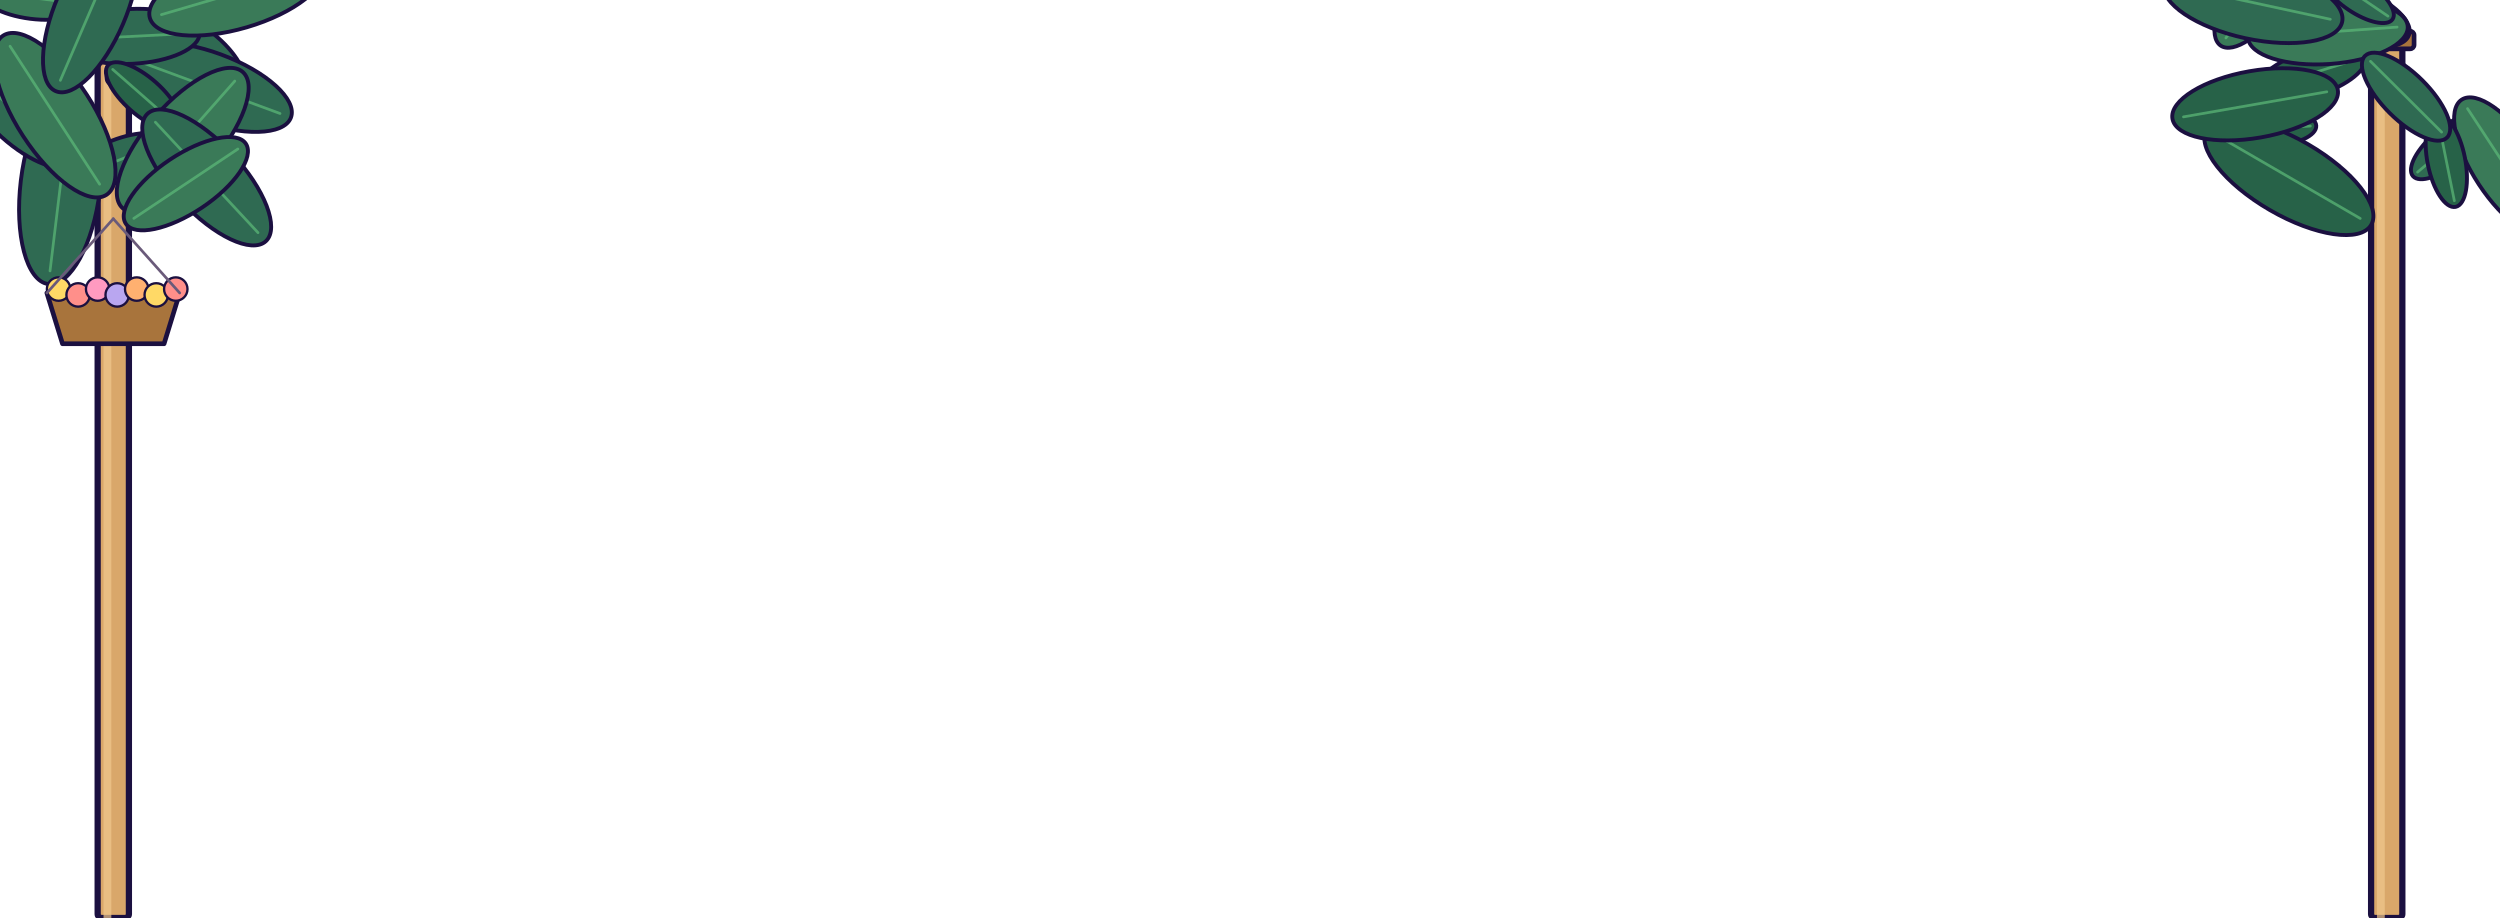
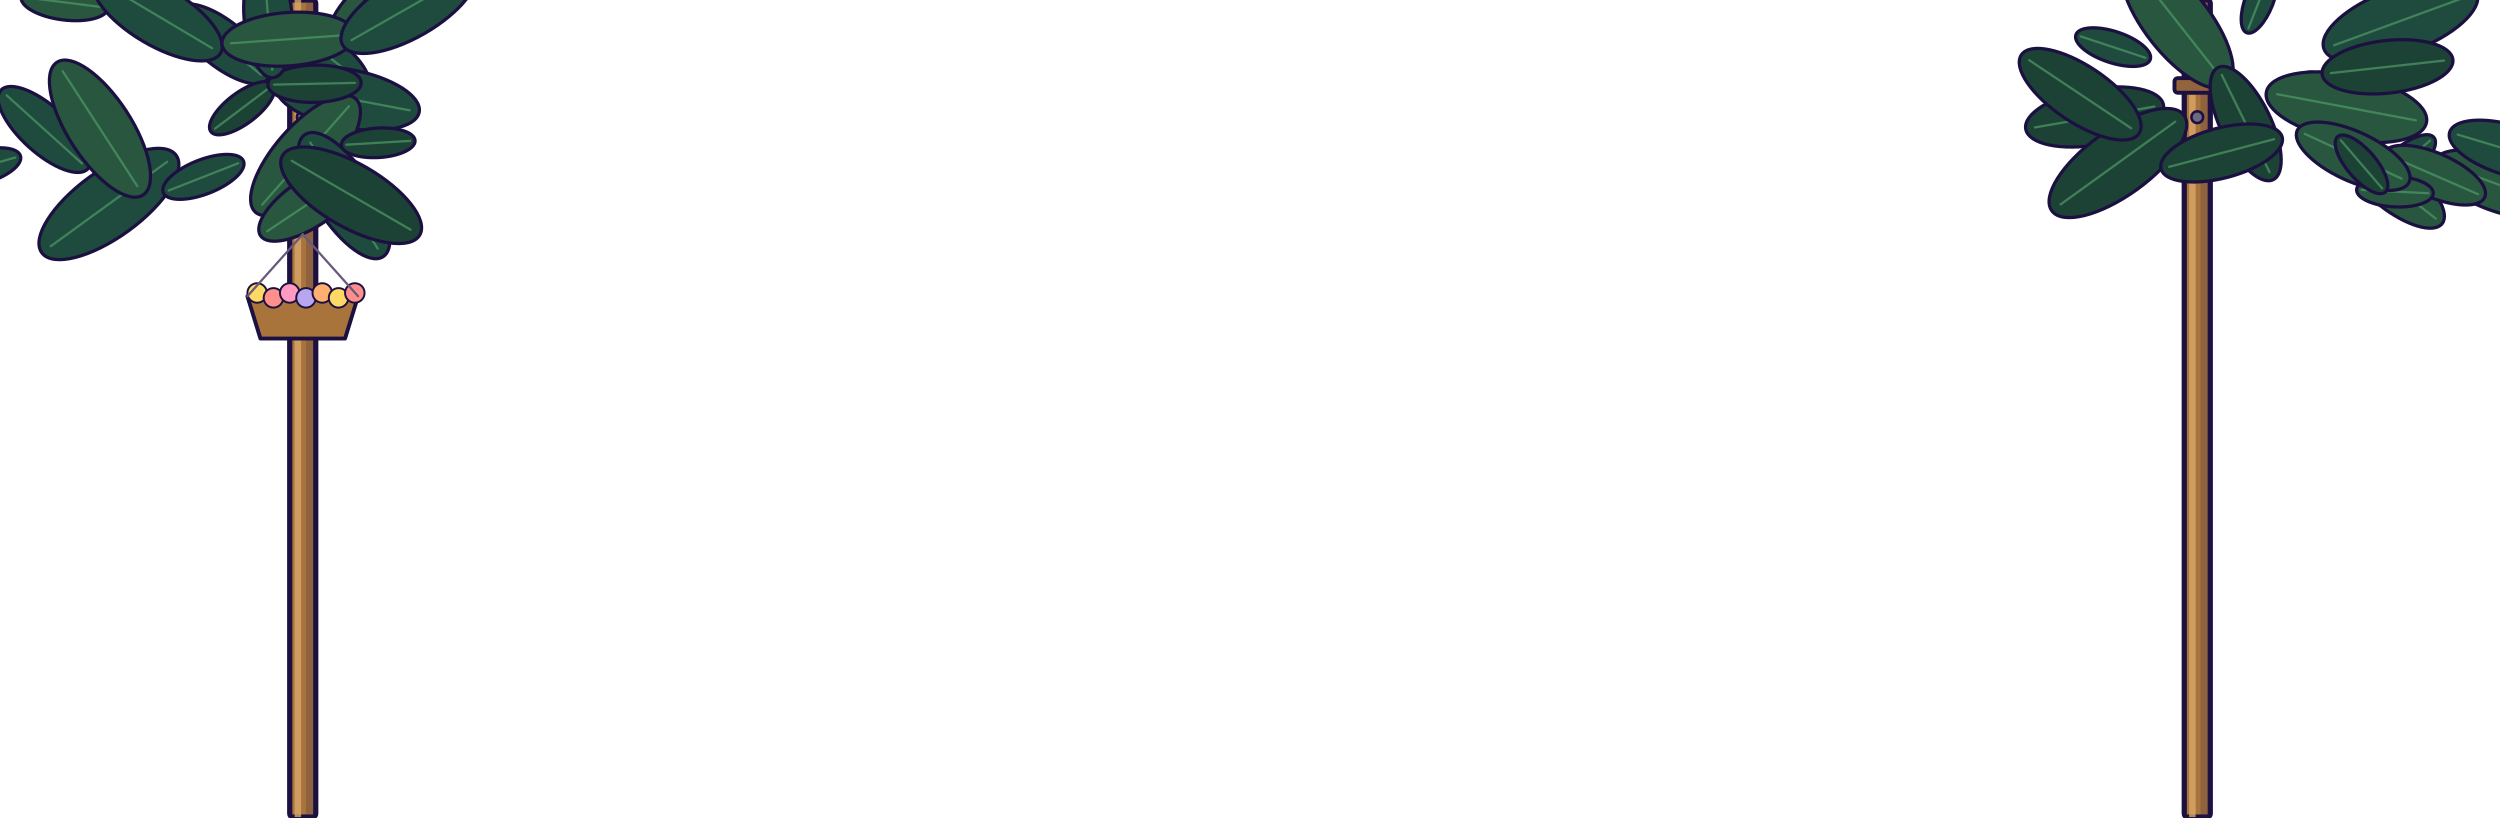
- <svg xmlns="http://www.w3.org/2000/svg" width="2560" height="940" viewBox="0 0 1280 470">
+ <svg xmlns="http://www.w3.org/2000/svg" width="3072" height="1004" viewBox="-128 -32 1536 502">
  <defs>
    <linearGradient id="ft" gradientUnits="objectBoundingBox" x1="0" y1="0" x2="1" y2="1">
      <stop offset="0" stop-color="#2f6a52" />
      <stop offset="1" stop-color="#4fae6a" />
    </linearGradient>
  </defs>
-   <rect x="50" y="20" width="16" height="450" rx="2" fill="#d9a76a" stroke="#1b1040" stroke-width="3.2" stroke-linejoin="round" />
-   <rect x="53" y="20" width="4" height="450" fill="#f0c88e" fill-opacity="0.7" />
-   <rect x="44" y="16" width="28" height="9" rx="2" fill="#a8743c" stroke="#1b1040" stroke-width="2.4" stroke-linejoin="round" />
+   <rect x="50" y="-32" width="16" height="502" rx="2" fill="#a8743c" stroke="#1b1040" stroke-width="3.2" stroke-linejoin="round" />
+   <rect x="53" y="-32" width="4" height="502" fill="#d9a76a" fill-opacity="0.8" />
+   <rect x="60" y="-32" width="5" height="502" fill="#2a1b4e" fill-opacity="0.2" />
+   <rect x="44" y="16" width="28" height="9" rx="2" fill="#92643b" stroke="#1b1040" stroke-width="2.4" stroke-linejoin="round" />
  <circle cx="58" cy="40" r="3.6" fill="#6a6a82" stroke="#1b1040" stroke-width="1.6" stroke-linejoin="round" />
-   <rect x="1214" y="20" width="16" height="450" rx="2" fill="#d9a76a" stroke="#1b1040" stroke-width="3.2" stroke-linejoin="round" />
-   <rect x="1217" y="20" width="4" height="450" fill="#f0c88e" fill-opacity="0.7" />
-   <rect x="1208" y="16" width="28" height="9" rx="2" fill="#a8743c" stroke="#1b1040" stroke-width="2.4" stroke-linejoin="round" />
+   <rect x="1214" y="-32" width="16" height="502" rx="2" fill="#a8743c" stroke="#1b1040" stroke-width="3.2" stroke-linejoin="round" />
+   <rect x="1217" y="-32" width="4" height="502" fill="#d9a76a" fill-opacity="0.8" />
+   <rect x="1224" y="-32" width="5" height="502" fill="#2a1b4e" fill-opacity="0.2" />
+   <rect x="1208" y="16" width="28" height="9" rx="2" fill="#92643b" stroke="#1b1040" stroke-width="2.4" stroke-linejoin="round" />
  <circle cx="1222" cy="40" r="3.6" fill="#6a6a82" stroke="#1b1040" stroke-width="1.6" stroke-linejoin="round" />
-   <g transform="rotate(38.71 101.88 25.85)">
-     <ellipse cx="101.88" cy="25.85" rx="28.21" ry="11.29" fill="#2f6a52" stroke="#1b1040" stroke-width="2" stroke-linejoin="round" />
-     <line x1="77.42" y1="25.85" x2="126.33" y2="25.85" stroke="#5dbb7a" stroke-width="1.4" stroke-linecap="round" stroke-opacity="0.7" />
-   </g>
-   <g transform="rotate(96.91 30.93 94.83)">
-     <ellipse cx="30.93" cy="94.83" rx="50.99" ry="20.4" fill="#2f6a52" stroke="#1b1040" stroke-width="2" stroke-linejoin="round" />
-     <line x1="-13.27" y1="94.83" x2="75.12" y2="94.83" stroke="#5dbb7a" stroke-width="1.4" stroke-linecap="round" stroke-opacity="0.7" />
-   </g>
-   <g transform="rotate(42.13 10.37 59.37)">
-     <ellipse cx="10.37" cy="59.37" rx="36.02" ry="14.41" fill="#2f6a52" stroke="#1b1040" stroke-width="2" stroke-linejoin="round" />
-     <line x1="-20.85" y1="59.37" x2="41.58" y2="59.37" stroke="#5dbb7a" stroke-width="1.4" stroke-linecap="round" stroke-opacity="0.7" />
-   </g>
-   <g transform="rotate(20.24 106.96 44.69)">
-     <ellipse cx="106.96" cy="44.69" rx="44.77" ry="17.91" fill="#2f6a52" stroke="#1b1040" stroke-width="2" stroke-linejoin="round" />
-     <line x1="68.16" y1="44.69" x2="145.76" y2="44.69" stroke="#5dbb7a" stroke-width="1.4" stroke-linecap="round" stroke-opacity="0.7" />
-   </g>
-   <g transform="rotate(-21.42 61.02 81.93)">
-     <ellipse cx="61.02" cy="81.93" rx="26.49" ry="10.59" fill="#2f6a52" stroke="#1b1040" stroke-width="2" stroke-linejoin="round" />
-     <line x1="38.07" y1="81.93" x2="83.98" y2="81.93" stroke="#5dbb7a" stroke-width="1.4" stroke-linecap="round" stroke-opacity="0.7" />
-   </g>
-   <g transform="rotate(-2.87 67.14 18.64)">
-     <ellipse cx="67.14" cy="18.64" rx="35.09" ry="14.04" fill="#2f6a52" stroke="#1b1040" stroke-width="2" stroke-linejoin="round" />
-     <line x1="36.73" y1="18.64" x2="97.55" y2="18.64" stroke="#5dbb7a" stroke-width="1.4" stroke-linecap="round" stroke-opacity="0.7" />
-   </g>
-   <g transform="rotate(7.21 16.84 -1.1)">
-     <ellipse cx="16.84" cy="-1.1" rx="27" ry="10.8" fill="#3a7a58" stroke="#1b1040" stroke-width="2" stroke-linejoin="round" />
-     <line x1="-6.57" y1="-1.1" x2="40.24" y2="-1.1" stroke="#5dbb7a" stroke-width="1.4" stroke-linecap="round" stroke-opacity="0.7" />
-   </g>
-   <g transform="rotate(41.27 73.34 49.26)">
-     <ellipse cx="73.34" cy="49.26" rx="24" ry="9.6" fill="#276248" stroke="#1b1040" stroke-width="2" stroke-linejoin="round" />
-     <line x1="52.55" y1="49.26" x2="94.14" y2="49.26" stroke="#5dbb7a" stroke-width="1.4" stroke-linecap="round" stroke-opacity="0.7" />
-   </g>
-   <g transform="rotate(-48.61 93.56 71.74)">
-     <ellipse cx="93.56" cy="71.74" rx="46.49" ry="18.6" fill="#3a7a58" stroke="#1b1040" stroke-width="2" stroke-linejoin="round" />
-     <line x1="53.26" y1="71.74" x2="133.85" y2="71.74" stroke="#5dbb7a" stroke-width="1.4" stroke-linecap="round" stroke-opacity="0.7" />
-   </g>
-   <g transform="rotate(47.11 105.83 90.85)">
-     <ellipse cx="105.83" cy="90.85" rx="44.53" ry="17.81" fill="#2f6a52" stroke="#1b1040" stroke-width="2" stroke-linejoin="round" />
-     <line x1="67.24" y1="90.85" x2="144.42" y2="90.85" stroke="#5dbb7a" stroke-width="1.4" stroke-linecap="round" stroke-opacity="0.7" />
-   </g>
-   <g transform="rotate(57.02 28.07 58.98)">
-     <ellipse cx="28.07" cy="58.98" rx="48.59" ry="19.44" fill="#3a7a58" stroke="#1b1040" stroke-width="2" stroke-linejoin="round" />
-     <line x1="-14.04" y1="58.98" x2="70.18" y2="58.98" stroke="#5dbb7a" stroke-width="1.4" stroke-linecap="round" stroke-opacity="0.7" />
-   </g>
-   <g transform="rotate(-16.34 121.16 -3.8)">
-     <ellipse cx="121.16" cy="-3.8" rx="46.29" ry="18.52" fill="#3a7a58" stroke="#1b1040" stroke-width="2" stroke-linejoin="round" />
-     <line x1="81.04" y1="-3.8" x2="161.28" y2="-3.8" stroke="#5dbb7a" stroke-width="1.4" stroke-linecap="round" stroke-opacity="0.7" />
-   </g>
-   <g transform="rotate(-33.7 95.15 94.05)">
-     <ellipse cx="95.15" cy="94.05" rx="36.93" ry="14.77" fill="#3a7a58" stroke="#1b1040" stroke-width="2" stroke-linejoin="round" />
-     <line x1="63.14" y1="94.05" x2="127.15" y2="94.05" stroke="#5dbb7a" stroke-width="1.4" stroke-linecap="round" stroke-opacity="0.7" />
-   </g>
-   <g transform="rotate(-66.69 46.37 5.22)">
-     <ellipse cx="46.37" cy="5.22" rx="45.12" ry="18.05" fill="#2f6a52" stroke="#1b1040" stroke-width="2" stroke-linejoin="round" />
-     <line x1="7.27" y1="5.22" x2="85.47" y2="5.22" stroke="#5dbb7a" stroke-width="1.4" stroke-linecap="round" stroke-opacity="0.7" />
-   </g>
-   <g transform="rotate(-55.27 1157.39 -6.14)">
-     <ellipse cx="1157.39" cy="-6.14" rx="35.87" ry="14.35" fill="#3a7a58" stroke="#1b1040" stroke-width="2" stroke-linejoin="round" />
-     <line x1="1126.29" y1="-6.14" x2="1188.48" y2="-6.14" stroke="#5dbb7a" stroke-width="1.4" stroke-linecap="round" stroke-opacity="0.7" />
-   </g>
-   <g transform="rotate(162.67 1183.58 37.61)">
-     <ellipse cx="1183.58" cy="37.61" rx="28.68" ry="11.47" fill="#276248" stroke="#1b1040" stroke-width="2" stroke-linejoin="round" />
-     <line x1="1158.72" y1="37.61" x2="1208.43" y2="37.61" stroke="#5dbb7a" stroke-width="1.4" stroke-linecap="round" stroke-opacity="0.7" />
-   </g>
-   <g transform="rotate(-3.42 1163.28 65.71)">
-     <ellipse cx="1163.28" cy="65.71" rx="22.68" ry="9.07" fill="#276248" stroke="#1b1040" stroke-width="2" stroke-linejoin="round" />
-     <line x1="1143.63" y1="65.71" x2="1182.94" y2="65.71" stroke="#5dbb7a" stroke-width="1.4" stroke-linecap="round" stroke-opacity="0.7" />
-   </g>
-   <g transform="rotate(-161.68 1198.37 6.22)">
-     <ellipse cx="1198.37" cy="6.22" rx="36.94" ry="14.77" fill="#2f6a52" stroke="#1b1040" stroke-width="2" stroke-linejoin="round" />
-     <line x1="1166.36" y1="6.22" x2="1230.38" y2="6.22" stroke="#5dbb7a" stroke-width="1.4" stroke-linecap="round" stroke-opacity="0.7" />
-   </g>
-   <g transform="rotate(30.09 1171.91 90.68)">
-     <ellipse cx="1171.91" cy="90.68" rx="48.71" ry="19.48" fill="#276248" stroke="#1b1040" stroke-width="2" stroke-linejoin="round" />
-     <line x1="1129.69" y1="90.68" x2="1214.12" y2="90.68" stroke="#5dbb7a" stroke-width="1.4" stroke-linecap="round" stroke-opacity="0.7" />
-   </g>
-   <g transform="rotate(48.97 1289.9 77.35)">
-     <ellipse cx="1289.9" cy="77.35" rx="25.39" ry="10.16" fill="#2f6a52" stroke="#1b1040" stroke-width="2" stroke-linejoin="round" />
-     <line x1="1267.89" y1="77.35" x2="1311.91" y2="77.35" stroke="#5dbb7a" stroke-width="1.4" stroke-linecap="round" stroke-opacity="0.7" />
-   </g>
-   <g transform="rotate(-4.05 1191.86 16.39)">
-     <ellipse cx="1191.86" cy="16.39" rx="41" ry="16.4" fill="#3a7a58" stroke="#1b1040" stroke-width="2" stroke-linejoin="round" />
-     <line x1="1156.33" y1="16.39" x2="1227.39" y2="16.39" stroke="#5dbb7a" stroke-width="1.4" stroke-linecap="round" stroke-opacity="0.7" />
-   </g>
-   <g transform="rotate(-167.82 1153.58 1.34)">
-     <ellipse cx="1153.58" cy="1.34" rx="46.66" ry="18.66" fill="#2f6a52" stroke="#1b1040" stroke-width="2" stroke-linejoin="round" />
-     <line x1="1113.14" y1="1.34" x2="1194.01" y2="1.34" stroke="#5dbb7a" stroke-width="1.4" stroke-linecap="round" stroke-opacity="0.7" />
-   </g>
-   <g transform="rotate(-40.29 1253.39 74.91)">
-     <ellipse cx="1253.39" cy="74.91" rx="23.58" ry="9.43" fill="#2f6a52" stroke="#1b1040" stroke-width="2" stroke-linejoin="round" />
-     <line x1="1232.95" y1="74.91" x2="1273.82" y2="74.91" stroke="#5dbb7a" stroke-width="1.4" stroke-linecap="round" stroke-opacity="0.7" />
-   </g>
-   <g transform="rotate(56.72 1282.93 85.4)">
-     <ellipse cx="1282.93" cy="85.4" rx="41.11" ry="16.45" fill="#3a7a58" stroke="#1b1040" stroke-width="2" stroke-linejoin="round" />
-     <line x1="1247.3" y1="85.4" x2="1318.56" y2="85.4" stroke="#5dbb7a" stroke-width="1.4" stroke-linecap="round" stroke-opacity="0.7" />
-   </g>
-   <g transform="rotate(-9.92 1154.63 53.42)">
-     <ellipse cx="1154.63" cy="53.42" rx="42.97" ry="17.19" fill="#276248" stroke="#1b1040" stroke-width="2" stroke-linejoin="round" />
-     <line x1="1117.39" y1="53.42" x2="1191.87" y2="53.42" stroke="#5dbb7a" stroke-width="1.4" stroke-linecap="round" stroke-opacity="0.7" />
-   </g>
-   <g transform="rotate(78.65 1252.51 82.31)">
-     <ellipse cx="1252.51" cy="82.31" rx="24.09" ry="9.64" fill="#276248" stroke="#1b1040" stroke-width="2" stroke-linejoin="round" />
-     <line x1="1231.63" y1="82.31" x2="1273.39" y2="82.31" stroke="#5dbb7a" stroke-width="1.4" stroke-linecap="round" stroke-opacity="0.7" />
-   </g>
-   <g transform="rotate(44.87 1231.9 49.51)">
-     <ellipse cx="1231.9" cy="49.51" rx="29.63" ry="11.85" fill="#2f6a52" stroke="#1b1040" stroke-width="2" stroke-linejoin="round" />
-     <line x1="1206.22" y1="49.51" x2="1257.58" y2="49.51" stroke="#5dbb7a" stroke-width="1.4" stroke-linecap="round" stroke-opacity="0.7" />
-   </g>
-   <g transform="rotate(-145.93 1207.14 -2.22)">
-     <ellipse cx="1207.14" cy="-2.22" rx="21.56" ry="8.63" fill="#2f6a52" stroke="#1b1040" stroke-width="2" stroke-linejoin="round" />
-     <line x1="1188.45" y1="-2.22" x2="1225.83" y2="-2.22" stroke="#5dbb7a" stroke-width="1.4" stroke-linecap="round" stroke-opacity="0.7" />
+   <g transform="rotate(38.71 75.76 4.28)">
+     <ellipse cx="75.76" cy="4.28" rx="28.21" ry="11.29" fill="#1f4a3e" stroke="#1b1040" stroke-width="2" stroke-linejoin="round" />
+     <line x1="51.31" y1="4.28" x2="100.21" y2="4.28" stroke="#4f9a66" stroke-width="1.4" stroke-linecap="round" stroke-opacity="0.7" />
+   </g>
+   <g transform="rotate(144.04 -61.07 93.33)">
+     <ellipse cx="-61.07" cy="93.33" rx="50.99" ry="20.4" fill="#1f4a3e" stroke="#1b1040" stroke-width="2" stroke-linejoin="round" />
+     <line x1="-105.26" y1="93.33" x2="-16.88" y2="93.33" stroke="#4f9a66" stroke-width="1.4" stroke-linecap="round" stroke-opacity="0.7" />
+   </g>
+   <g transform="rotate(42.13 -100.72 47.55)">
+     <ellipse cx="-100.72" cy="47.55" rx="36.02" ry="14.41" fill="#1f4a3e" stroke="#1b1040" stroke-width="2" stroke-linejoin="round" />
+     <line x1="-131.94" y1="47.55" x2="-69.51" y2="47.55" stroke="#4f9a66" stroke-width="1.4" stroke-linecap="round" stroke-opacity="0.7" />
+   </g>
+   <g transform="rotate(10.68 85.56 28.6)">
+     <ellipse cx="85.56" cy="28.6" rx="44.77" ry="17.91" fill="#1f4a3e" stroke="#1b1040" stroke-width="2" stroke-linejoin="round" />
+     <line x1="46.76" y1="28.6" x2="124.37" y2="28.6" stroke="#4f9a66" stroke-width="1.4" stroke-linecap="round" stroke-opacity="0.7" />
+   </g>
+   <g transform="rotate(-21.42 -3.02 76.67)">
+     <ellipse cx="-3.02" cy="76.67" rx="26.49" ry="10.59" fill="#1f4a3e" stroke="#1b1040" stroke-width="2" stroke-linejoin="round" />
+     <line x1="-25.98" y1="76.67" x2="19.93" y2="76.67" stroke="#4f9a66" stroke-width="1.4" stroke-linecap="round" stroke-opacity="0.7" />
+   </g>
+   <g transform="rotate(-141.29 8.77 -5.03)">
+     <ellipse cx="8.77" cy="-5.03" rx="35.09" ry="14.04" fill="#1f4a3e" stroke="#1b1040" stroke-width="2" stroke-linejoin="round" />
+     <line x1="-21.64" y1="-5.03" x2="39.18" y2="-5.03" stroke="#4f9a66" stroke-width="1.4" stroke-linecap="round" stroke-opacity="0.7" />
+   </g>
+   <g transform="rotate(7.21 -88.24 -30.51)">
+     <ellipse cx="-88.24" cy="-30.51" rx="27" ry="10.8" fill="#28563f" stroke="#1b1040" stroke-width="2" stroke-linejoin="round" />
+     <line x1="-111.65" y1="-30.51" x2="-64.84" y2="-30.51" stroke="#4f9a66" stroke-width="1.4" stroke-linecap="round" stroke-opacity="0.7" />
+   </g>
+   <g transform="rotate(143.03 20.74 34.5)">
+     <ellipse cx="20.74" cy="34.5" rx="24" ry="9.6" fill="#1c4236" stroke="#1b1040" stroke-width="2" stroke-linejoin="round" />
+     <line x1="-0.06" y1="34.5" x2="41.53" y2="34.5" stroke="#4f9a66" stroke-width="1.4" stroke-linecap="round" stroke-opacity="0.7" />
+   </g>
+   <g transform="rotate(-48.61 59.72 63.52)">
+     <ellipse cx="59.72" cy="63.52" rx="46.49" ry="18.6" fill="#28563f" stroke="#1b1040" stroke-width="2" stroke-linejoin="round" />
+     <line x1="19.43" y1="63.52" x2="100.01" y2="63.52" stroke="#4f9a66" stroke-width="1.4" stroke-linecap="round" stroke-opacity="0.7" />
+   </g>
+   <g transform="rotate(57.53 83.39 88.19)">
+     <ellipse cx="83.39" cy="88.19" rx="44.53" ry="17.81" fill="#1f4a3e" stroke="#1b1040" stroke-width="2" stroke-linejoin="round" />
+     <line x1="44.8" y1="88.19" x2="121.98" y2="88.19" stroke="#4f9a66" stroke-width="1.4" stroke-linecap="round" stroke-opacity="0.7" />
+   </g>
+   <g transform="rotate(57.02 -66.58 47.04)">
+     <ellipse cx="-66.58" cy="47.04" rx="48.59" ry="19.44" fill="#28563f" stroke="#1b1040" stroke-width="2" stroke-linejoin="round" />
+     <line x1="-108.69" y1="47.04" x2="-24.47" y2="47.04" stroke="#4f9a66" stroke-width="1.4" stroke-linecap="round" stroke-opacity="0.7" />
+   </g>
+   <g transform="rotate(-36.51 112.95 -33.99)">
+     <ellipse cx="112.95" cy="-33.99" rx="46.29" ry="18.52" fill="#28563f" stroke="#1b1040" stroke-width="2" stroke-linejoin="round" />
+     <line x1="72.83" y1="-33.99" x2="153.07" y2="-33.99" stroke="#4f9a66" stroke-width="1.4" stroke-linecap="round" stroke-opacity="0.7" />
+   </g>
+   <g transform="rotate(-33.7 62.79 92.31)">
+     <ellipse cx="62.79" cy="92.31" rx="36.93" ry="14.77" fill="#28563f" stroke="#1b1040" stroke-width="2" stroke-linejoin="round" />
+     <line x1="30.78" y1="92.31" x2="94.79" y2="92.31" stroke="#4f9a66" stroke-width="1.4" stroke-linecap="round" stroke-opacity="0.7" />
+   </g>
+   <g transform="rotate(-149.28 -31.29 -22.36)">
+     <ellipse cx="-31.29" cy="-22.36" rx="45.12" ry="18.05" fill="#1f4a3e" stroke="#1b1040" stroke-width="2" stroke-linejoin="round" />
+     <line x1="-70.39" y1="-22.36" x2="7.81" y2="-22.36" stroke="#4f9a66" stroke-width="1.4" stroke-linecap="round" stroke-opacity="0.7" />
+   </g>
+   <g transform="rotate(-55.27 115.76 -37.02)">
+     <ellipse cx="115.76" cy="-37.02" rx="35.87" ry="14.35" fill="#28563f" stroke="#1b1040" stroke-width="2" stroke-linejoin="round" />
+     <line x1="84.66" y1="-37.02" x2="146.85" y2="-37.02" stroke="#4f9a66" stroke-width="1.4" stroke-linecap="round" stroke-opacity="0.7" />
+   </g>
+   <g transform="rotate(-1.23 65.24 19.46)">
+     <ellipse cx="65.24" cy="19.46" rx="28.68" ry="11.47" fill="#1c4236" stroke="#1b1040" stroke-width="2" stroke-linejoin="round" />
+     <line x1="40.39" y1="19.46" x2="90.1" y2="19.46" stroke="#4f9a66" stroke-width="1.4" stroke-linecap="round" stroke-opacity="0.7" />
+   </g>
+   <g transform="rotate(-3.42 104.38 55.73)">
+     <ellipse cx="104.38" cy="55.73" rx="22.68" ry="9.07" fill="#1c4236" stroke="#1b1040" stroke-width="2" stroke-linejoin="round" />
+     <line x1="84.73" y1="55.73" x2="124.04" y2="55.73" stroke="#4f9a66" stroke-width="1.4" stroke-linecap="round" stroke-opacity="0.7" />
+   </g>
+   <g transform="rotate(-94.57 36.72 -21.07)">
+     <ellipse cx="36.72" cy="-21.07" rx="36.94" ry="14.77" fill="#1f4a3e" stroke="#1b1040" stroke-width="2" stroke-linejoin="round" />
+     <line x1="4.71" y1="-21.07" x2="68.73" y2="-21.07" stroke="#4f9a66" stroke-width="1.4" stroke-linecap="round" stroke-opacity="0.7" />
+   </g>
+   <g transform="rotate(30.09 87.75 87.97)">
+     <ellipse cx="87.75" cy="87.97" rx="48.71" ry="19.48" fill="#1c4236" stroke="#1b1040" stroke-width="2" stroke-linejoin="round" />
+     <line x1="45.53" y1="87.97" x2="129.96" y2="87.97" stroke="#4f9a66" stroke-width="1.4" stroke-linecap="round" stroke-opacity="0.7" />
+   </g>
+   <g transform="rotate(164.23 -139.81 70.76)">
+     <ellipse cx="-139.81" cy="70.76" rx="25.39" ry="10.16" fill="#1f4a3e" stroke="#1b1040" stroke-width="2" stroke-linejoin="round" />
+     <line x1="-161.82" y1="70.76" x2="-117.8" y2="70.76" stroke="#4f9a66" stroke-width="1.4" stroke-linecap="round" stroke-opacity="0.7" />
+   </g>
+   <g transform="rotate(-4.05 49.27 -7.93)">
+     <ellipse cx="49.27" cy="-7.93" rx="41" ry="16.4" fill="#28563f" stroke="#1b1040" stroke-width="2" stroke-linejoin="round" />
+     <line x1="13.74" y1="-7.93" x2="84.8" y2="-7.93" stroke="#4f9a66" stroke-width="1.4" stroke-linecap="round" stroke-opacity="0.7" />
+   </g>
+   <g transform="rotate(-29.68 123.1 -27.36)">
+     <ellipse cx="123.1" cy="-27.36" rx="46.66" ry="18.66" fill="#1f4a3e" stroke="#1b1040" stroke-width="2" stroke-linejoin="round" />
+     <line x1="82.67" y1="-27.36" x2="163.54" y2="-27.36" stroke="#4f9a66" stroke-width="1.4" stroke-linecap="round" stroke-opacity="0.7" />
+   </g>
+   <g transform="rotate(-40.29 1349.39 67.61)">
+     <ellipse cx="1349.39" cy="67.61" rx="23.58" ry="9.43" fill="#1f4a3e" stroke="#1b1040" stroke-width="2" stroke-linejoin="round" />
+     <line x1="1328.95" y1="67.61" x2="1369.82" y2="67.61" stroke="#4f9a66" stroke-width="1.4" stroke-linecap="round" stroke-opacity="0.7" />
+   </g>
+   <g transform="rotate(20.18 1406.36 81.15)">
+     <ellipse cx="1406.36" cy="81.15" rx="41.11" ry="16.45" fill="#28563f" stroke="#1b1040" stroke-width="2" stroke-linejoin="round" />
+     <line x1="1370.73" y1="81.15" x2="1441.99" y2="81.15" stroke="#4f9a66" stroke-width="1.4" stroke-linecap="round" stroke-opacity="0.7" />
+   </g>
+   <g transform="rotate(-9.92 1158.93 39.87)">
+     <ellipse cx="1158.93" cy="39.87" rx="42.97" ry="17.19" fill="#1c4236" stroke="#1b1040" stroke-width="2" stroke-linejoin="round" />
+     <line x1="1121.69" y1="39.87" x2="1196.17" y2="39.87" stroke="#4f9a66" stroke-width="1.4" stroke-linecap="round" stroke-opacity="0.7" />
+   </g>
+   <g transform="rotate(27.96 1347.69 77.17)">
+     <ellipse cx="1347.69" cy="77.17" rx="24.09" ry="9.64" fill="#1c4236" stroke="#1b1040" stroke-width="2" stroke-linejoin="round" />
+     <line x1="1326.81" y1="77.17" x2="1368.57" y2="77.17" stroke="#4f9a66" stroke-width="1.4" stroke-linecap="round" stroke-opacity="0.7" />
+   </g>
+   <g transform="rotate(44.87 1307.95 34.82)">
+     <ellipse cx="1307.95" cy="34.82" rx="29.63" ry="11.85" fill="#1f4a3e" stroke="#1b1040" stroke-width="2" stroke-linejoin="round" />
+     <line x1="1282.27" y1="34.82" x2="1333.62" y2="34.82" stroke="#4f9a66" stroke-width="1.4" stroke-linecap="round" stroke-opacity="0.7" />
+   </g>
+   <g transform="rotate(-68.75 1260.2 -31.95)">
+     <ellipse cx="1260.2" cy="-31.95" rx="21.56" ry="8.63" fill="#1f4a3e" stroke="#1b1040" stroke-width="2" stroke-linejoin="round" />
+     <line x1="1241.52" y1="-31.95" x2="1278.89" y2="-31.95" stroke="#4f9a66" stroke-width="1.4" stroke-linecap="round" stroke-opacity="0.7" />
+   </g>
+   <g transform="rotate(-35.52 1417.62 51.53)">
+     <ellipse cx="1417.62" cy="51.53" rx="24.28" ry="9.71" fill="#1f4a3e" stroke="#1b1040" stroke-width="2" stroke-linejoin="round" />
+     <line x1="1396.58" y1="51.53" x2="1438.66" y2="51.53" stroke="#4f9a66" stroke-width="1.4" stroke-linecap="round" stroke-opacity="0.7" />
+   </g>
+   <g transform="rotate(-128.23 1209.66 -18.52)">
+     <ellipse cx="1209.66" cy="-18.52" rx="49.54" ry="19.82" fill="#28563f" stroke="#1b1040" stroke-width="2" stroke-linejoin="round" />
+     <line x1="1166.72" y1="-18.52" x2="1252.59" y2="-18.52" stroke="#4f9a66" stroke-width="1.4" stroke-linecap="round" stroke-opacity="0.7" />
+   </g>
+   <g transform="rotate(38.15 1343.37 82.57)">
+     <ellipse cx="1343.37" cy="82.57" rx="36.98" ry="14.79" fill="#28563f" stroke="#1b1040" stroke-width="2" stroke-linejoin="round" />
+     <line x1="1311.33" y1="82.57" x2="1375.42" y2="82.57" stroke="#4f9a66" stroke-width="1.4" stroke-linecap="round" stroke-opacity="0.7" />
+   </g>
+   <g transform="rotate(23.55 1367.62 75.62)">
+     <ellipse cx="1367.62" cy="75.62" rx="33.84" ry="13.54" fill="#28563f" stroke="#1b1040" stroke-width="2" stroke-linejoin="round" />
+     <line x1="1338.29" y1="75.62" x2="1396.95" y2="75.62" stroke="#4f9a66" stroke-width="1.4" stroke-linecap="round" stroke-opacity="0.7" />
+   </g>
+   <g transform="rotate(2.83 1343.45 85.7)">
+     <ellipse cx="1343.45" cy="85.7" rx="23.58" ry="9.43" fill="#28563f" stroke="#1b1040" stroke-width="2" stroke-linejoin="round" />
+     <line x1="1323.01" y1="85.7" x2="1363.89" y2="85.7" stroke="#4f9a66" stroke-width="1.4" stroke-linecap="round" stroke-opacity="0.7" />
+   </g>
+   <g transform="rotate(144.18 1173.25 68.17)">
+     <ellipse cx="1173.25" cy="68.17" rx="50.1" ry="20.04" fill="#1c4236" stroke="#1b1040" stroke-width="2" stroke-linejoin="round" />
+     <line x1="1129.83" y1="68.17" x2="1216.68" y2="68.17" stroke="#4f9a66" stroke-width="1.4" stroke-linecap="round" stroke-opacity="0.7" />
+   </g>
+   <g transform="rotate(33.74 1150.06 25.89)">
+     <ellipse cx="1150.06" cy="25.89" rx="43.48" ry="17.39" fill="#1c4236" stroke="#1b1040" stroke-width="2" stroke-linejoin="round" />
+     <line x1="1112.38" y1="25.89" x2="1187.74" y2="25.89" stroke="#4f9a66" stroke-width="1.4" stroke-linecap="round" stroke-opacity="0.7" />
+   </g>
+   <g transform="rotate(10.69 1313.65 33.9)">
+     <ellipse cx="1313.65" cy="33.9" rx="50.08" ry="20.03" fill="#28563f" stroke="#1b1040" stroke-width="2" stroke-linejoin="round" />
+     <line x1="1270.25" y1="33.9" x2="1357.05" y2="33.9" stroke="#4f9a66" stroke-width="1.4" stroke-linecap="round" stroke-opacity="0.7" />
+   </g>
+   <g transform="rotate(24.83 1317.8 64.01)">
+     <ellipse cx="1317.8" cy="64.01" rx="37.86" ry="15.14" fill="#28563f" stroke="#1b1040" stroke-width="2" stroke-linejoin="round" />
+     <line x1="1284.99" y1="64.01" x2="1350.61" y2="64.01" stroke="#4f9a66" stroke-width="1.4" stroke-linecap="round" stroke-opacity="0.7" />
+   </g>
+   <g transform="rotate(-161.7 1170.28 -3.05)">
+     <ellipse cx="1170.28" cy="-3.05" rx="24.09" ry="9.64" fill="#1f4a3e" stroke="#1b1040" stroke-width="2" stroke-linejoin="round" />
+     <line x1="1149.4" y1="-3.05" x2="1191.16" y2="-3.05" stroke="#4f9a66" stroke-width="1.4" stroke-linecap="round" stroke-opacity="0.7" />
+   </g>
+   <g transform="rotate(49.32 1322.92 68.98)">
+     <ellipse cx="1322.92" cy="68.98" rx="22.47" ry="8.99" fill="#1c4236" stroke="#1b1040" stroke-width="2" stroke-linejoin="round" />
+     <line x1="1303.44" y1="68.98" x2="1342.39" y2="68.98" stroke="#4f9a66" stroke-width="1.4" stroke-linecap="round" stroke-opacity="0.7" />
+   </g>
+   <g transform="rotate(63.85 1251.75 43.93)">
+     <ellipse cx="1251.75" cy="43.93" rx="38.39" ry="15.36" fill="#1c4236" stroke="#1b1040" stroke-width="2" stroke-linejoin="round" />
+     <line x1="1218.47" y1="43.93" x2="1285.02" y2="43.93" stroke="#4f9a66" stroke-width="1.4" stroke-linecap="round" stroke-opacity="0.7" />
+   </g>
+   <g transform="rotate(16.74 1414.03 60.32)">
+     <ellipse cx="1414.03" cy="60.32" rx="38.6" ry="15.44" fill="#1f4a3e" stroke="#1b1040" stroke-width="2" stroke-linejoin="round" />
+     <line x1="1380.58" y1="60.32" x2="1447.48" y2="60.32" stroke="#4f9a66" stroke-width="1.4" stroke-linecap="round" stroke-opacity="0.7" />
+   </g>
+   <g transform="rotate(-20.12 1346.85 -19.15)">
+     <ellipse cx="1346.85" cy="-19.15" rx="50.07" ry="20.03" fill="#1f4a3e" stroke="#1b1040" stroke-width="2" stroke-linejoin="round" />
+     <line x1="1303.45" y1="-19.15" x2="1390.24" y2="-19.15" stroke="#4f9a66" stroke-width="1.4" stroke-linecap="round" stroke-opacity="0.7" />
+   </g>
+   <g transform="rotate(-14.77 1236.96 62)">
+     <ellipse cx="1236.96" cy="62" rx="38.49" ry="15.39" fill="#1c4236" stroke="#1b1040" stroke-width="2" stroke-linejoin="round" />
+     <line x1="1203.6" y1="62" x2="1270.31" y2="62" stroke="#4f9a66" stroke-width="1.4" stroke-linecap="round" stroke-opacity="0.7" />
+   </g>
+   <g transform="rotate(-6.32 1338.89 9.05)">
+     <ellipse cx="1338.89" cy="9.05" rx="40.42" ry="16.17" fill="#1c4236" stroke="#1b1040" stroke-width="2" stroke-linejoin="round" />
+     <line x1="1303.86" y1="9.05" x2="1373.91" y2="9.05" stroke="#4f9a66" stroke-width="1.4" stroke-linecap="round" stroke-opacity="0.7" />
  </g>
  <polygon points="24,150 92,150 84,176 32,176" fill="#a8743c" stroke="#1b1040" stroke-width="2.4" stroke-linejoin="round" />
  <circle cx="30" cy="148" r="6" fill="#ffd966" stroke="#1b1040" stroke-width="1.2" stroke-linejoin="round" />
  <circle cx="40" cy="151" r="6" fill="#ff8f8a" stroke="#1b1040" stroke-width="1.2" stroke-linejoin="round" />
  <circle cx="50" cy="148" r="6" fill="#ff9ac0" stroke="#1b1040" stroke-width="1.2" stroke-linejoin="round" />
  <circle cx="60" cy="151" r="6" fill="#b9a6f0" stroke="#1b1040" stroke-width="1.2" stroke-linejoin="round" />
  <circle cx="70" cy="148" r="6" fill="#ffb070" stroke="#1b1040" stroke-width="1.2" stroke-linejoin="round" />
  <circle cx="80" cy="151" r="6" fill="#ffd966" stroke="#1b1040" stroke-width="1.2" stroke-linejoin="round" />
  <circle cx="90" cy="148" r="6" fill="#ff8f8a" stroke="#1b1040" stroke-width="1.2" stroke-linejoin="round" />
  <line x1="24" y1="150" x2="58" y2="112" stroke="#6a5a7a" stroke-width="1.4" stroke-linecap="round" />
  <line x1="92" y1="150" x2="58" y2="112" stroke="#6a5a7a" stroke-width="1.4" stroke-linecap="round" />
</svg>
